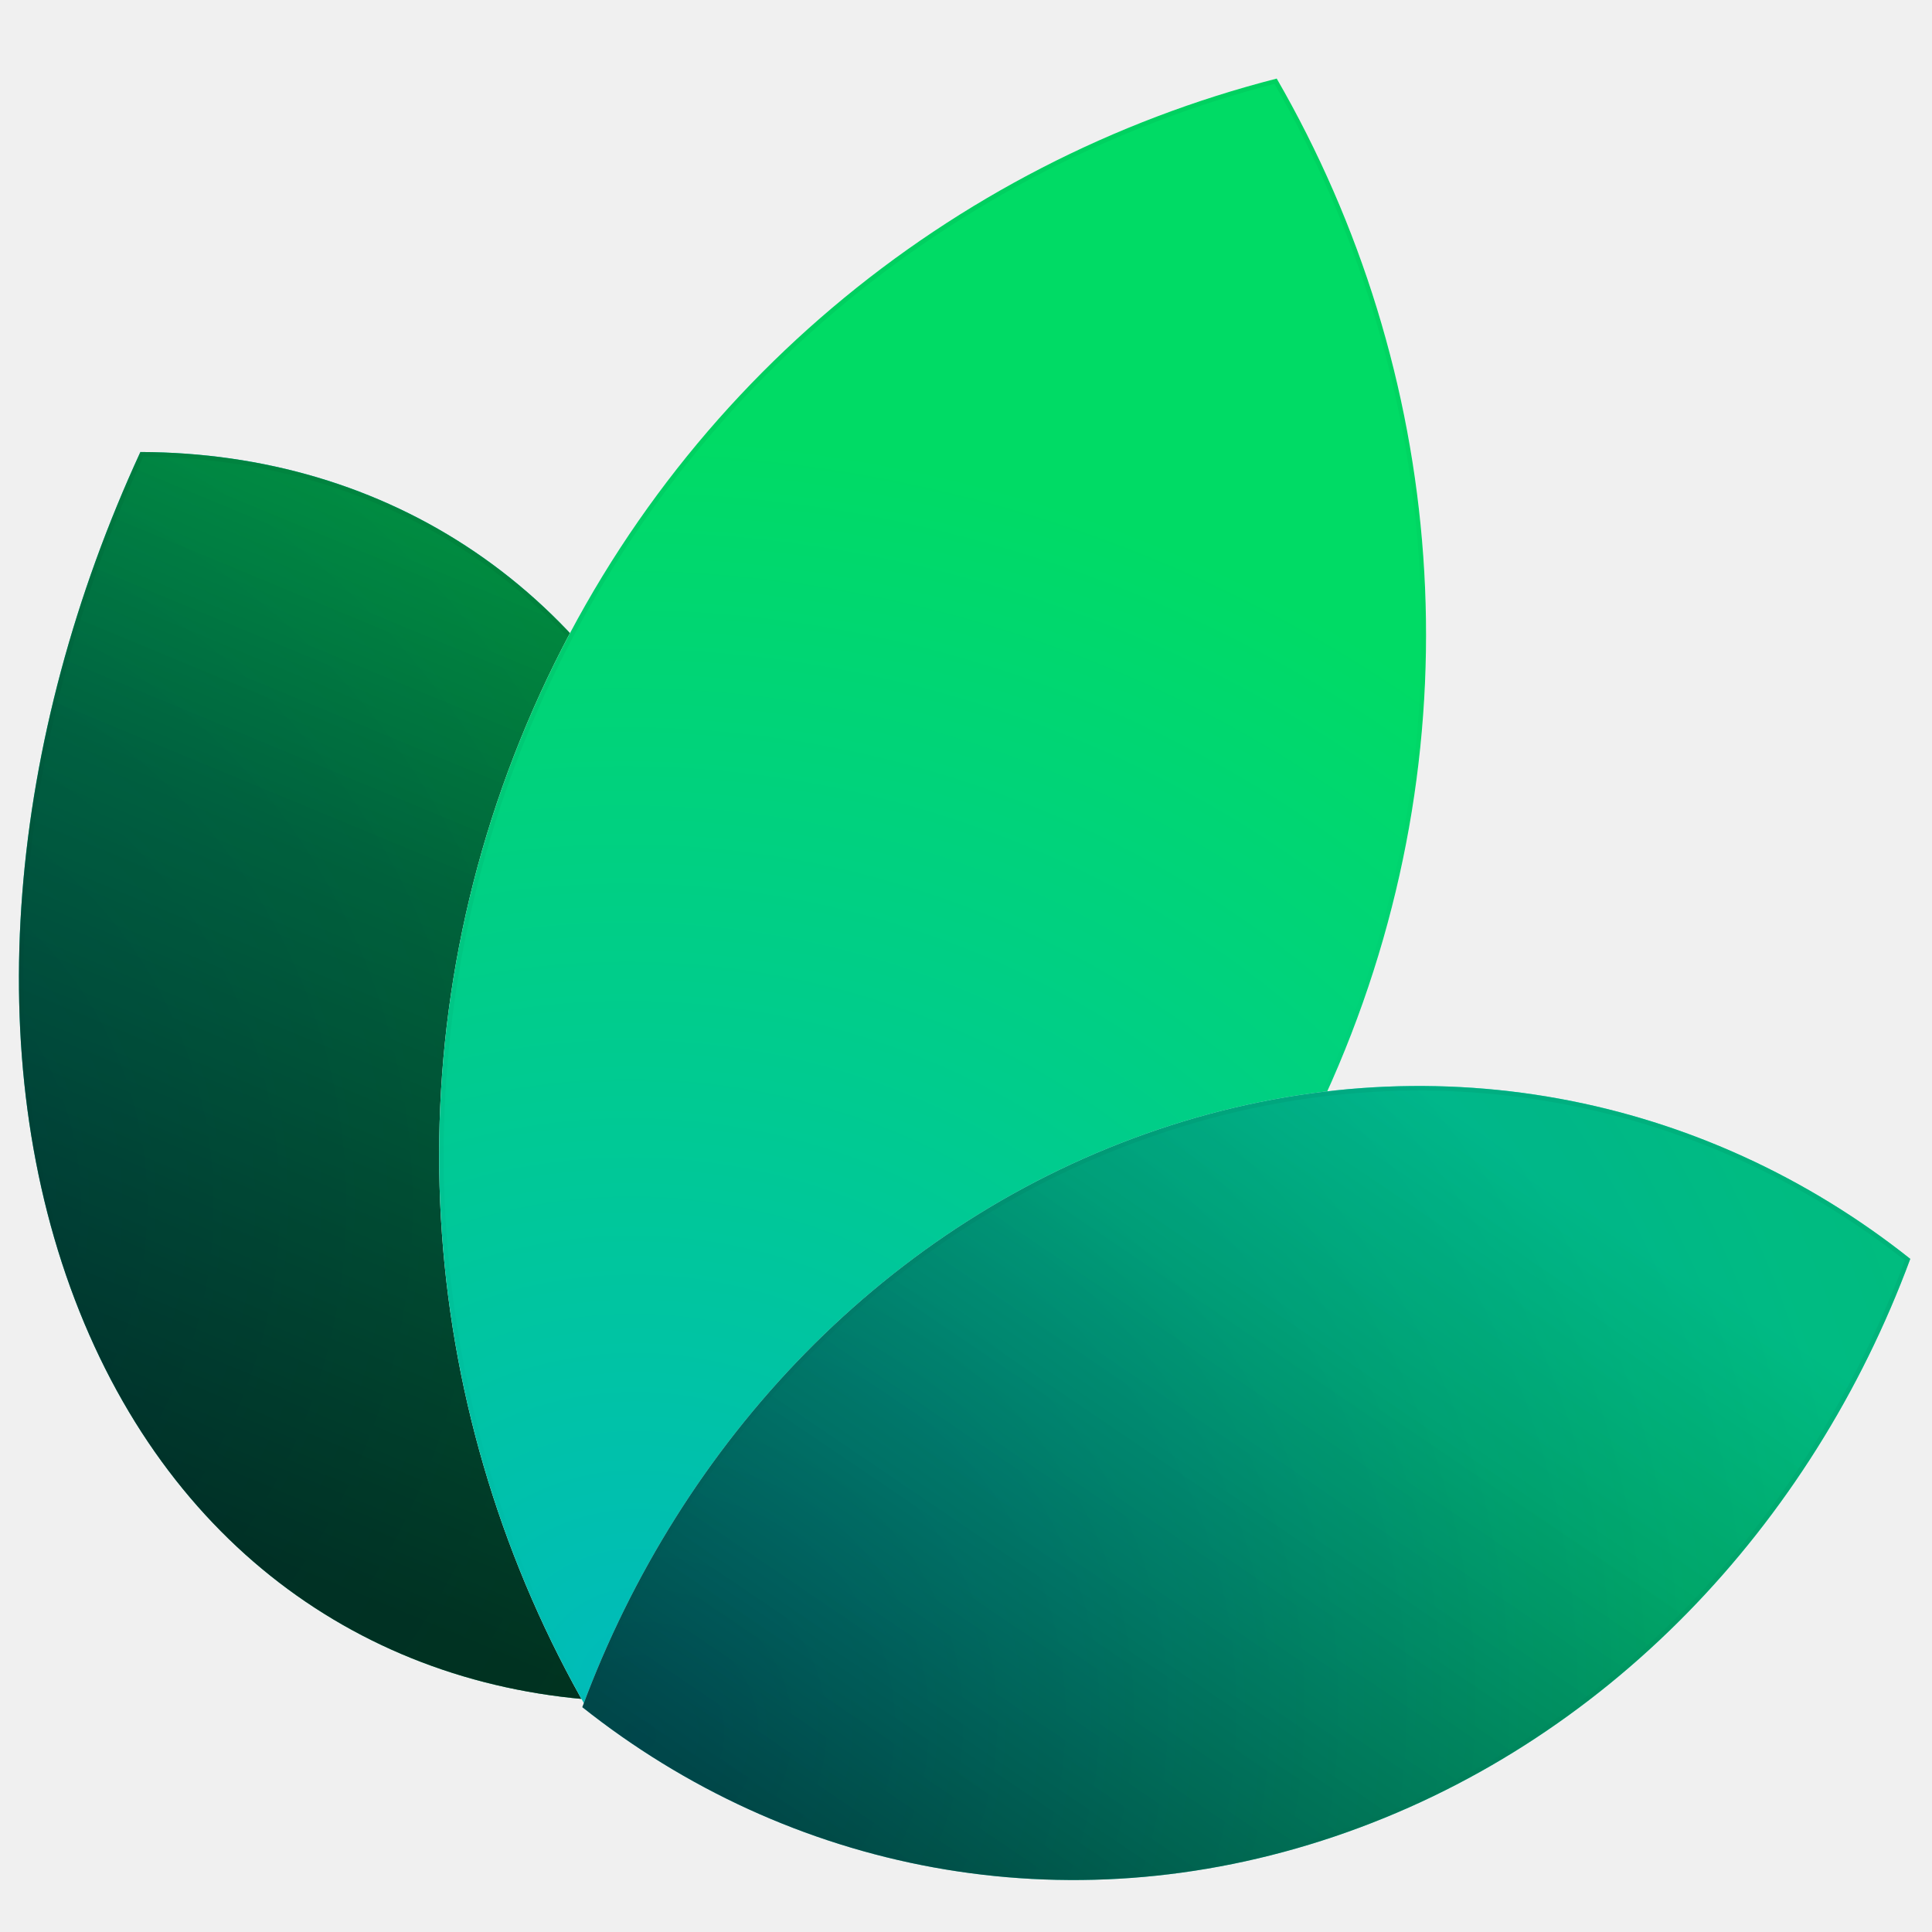
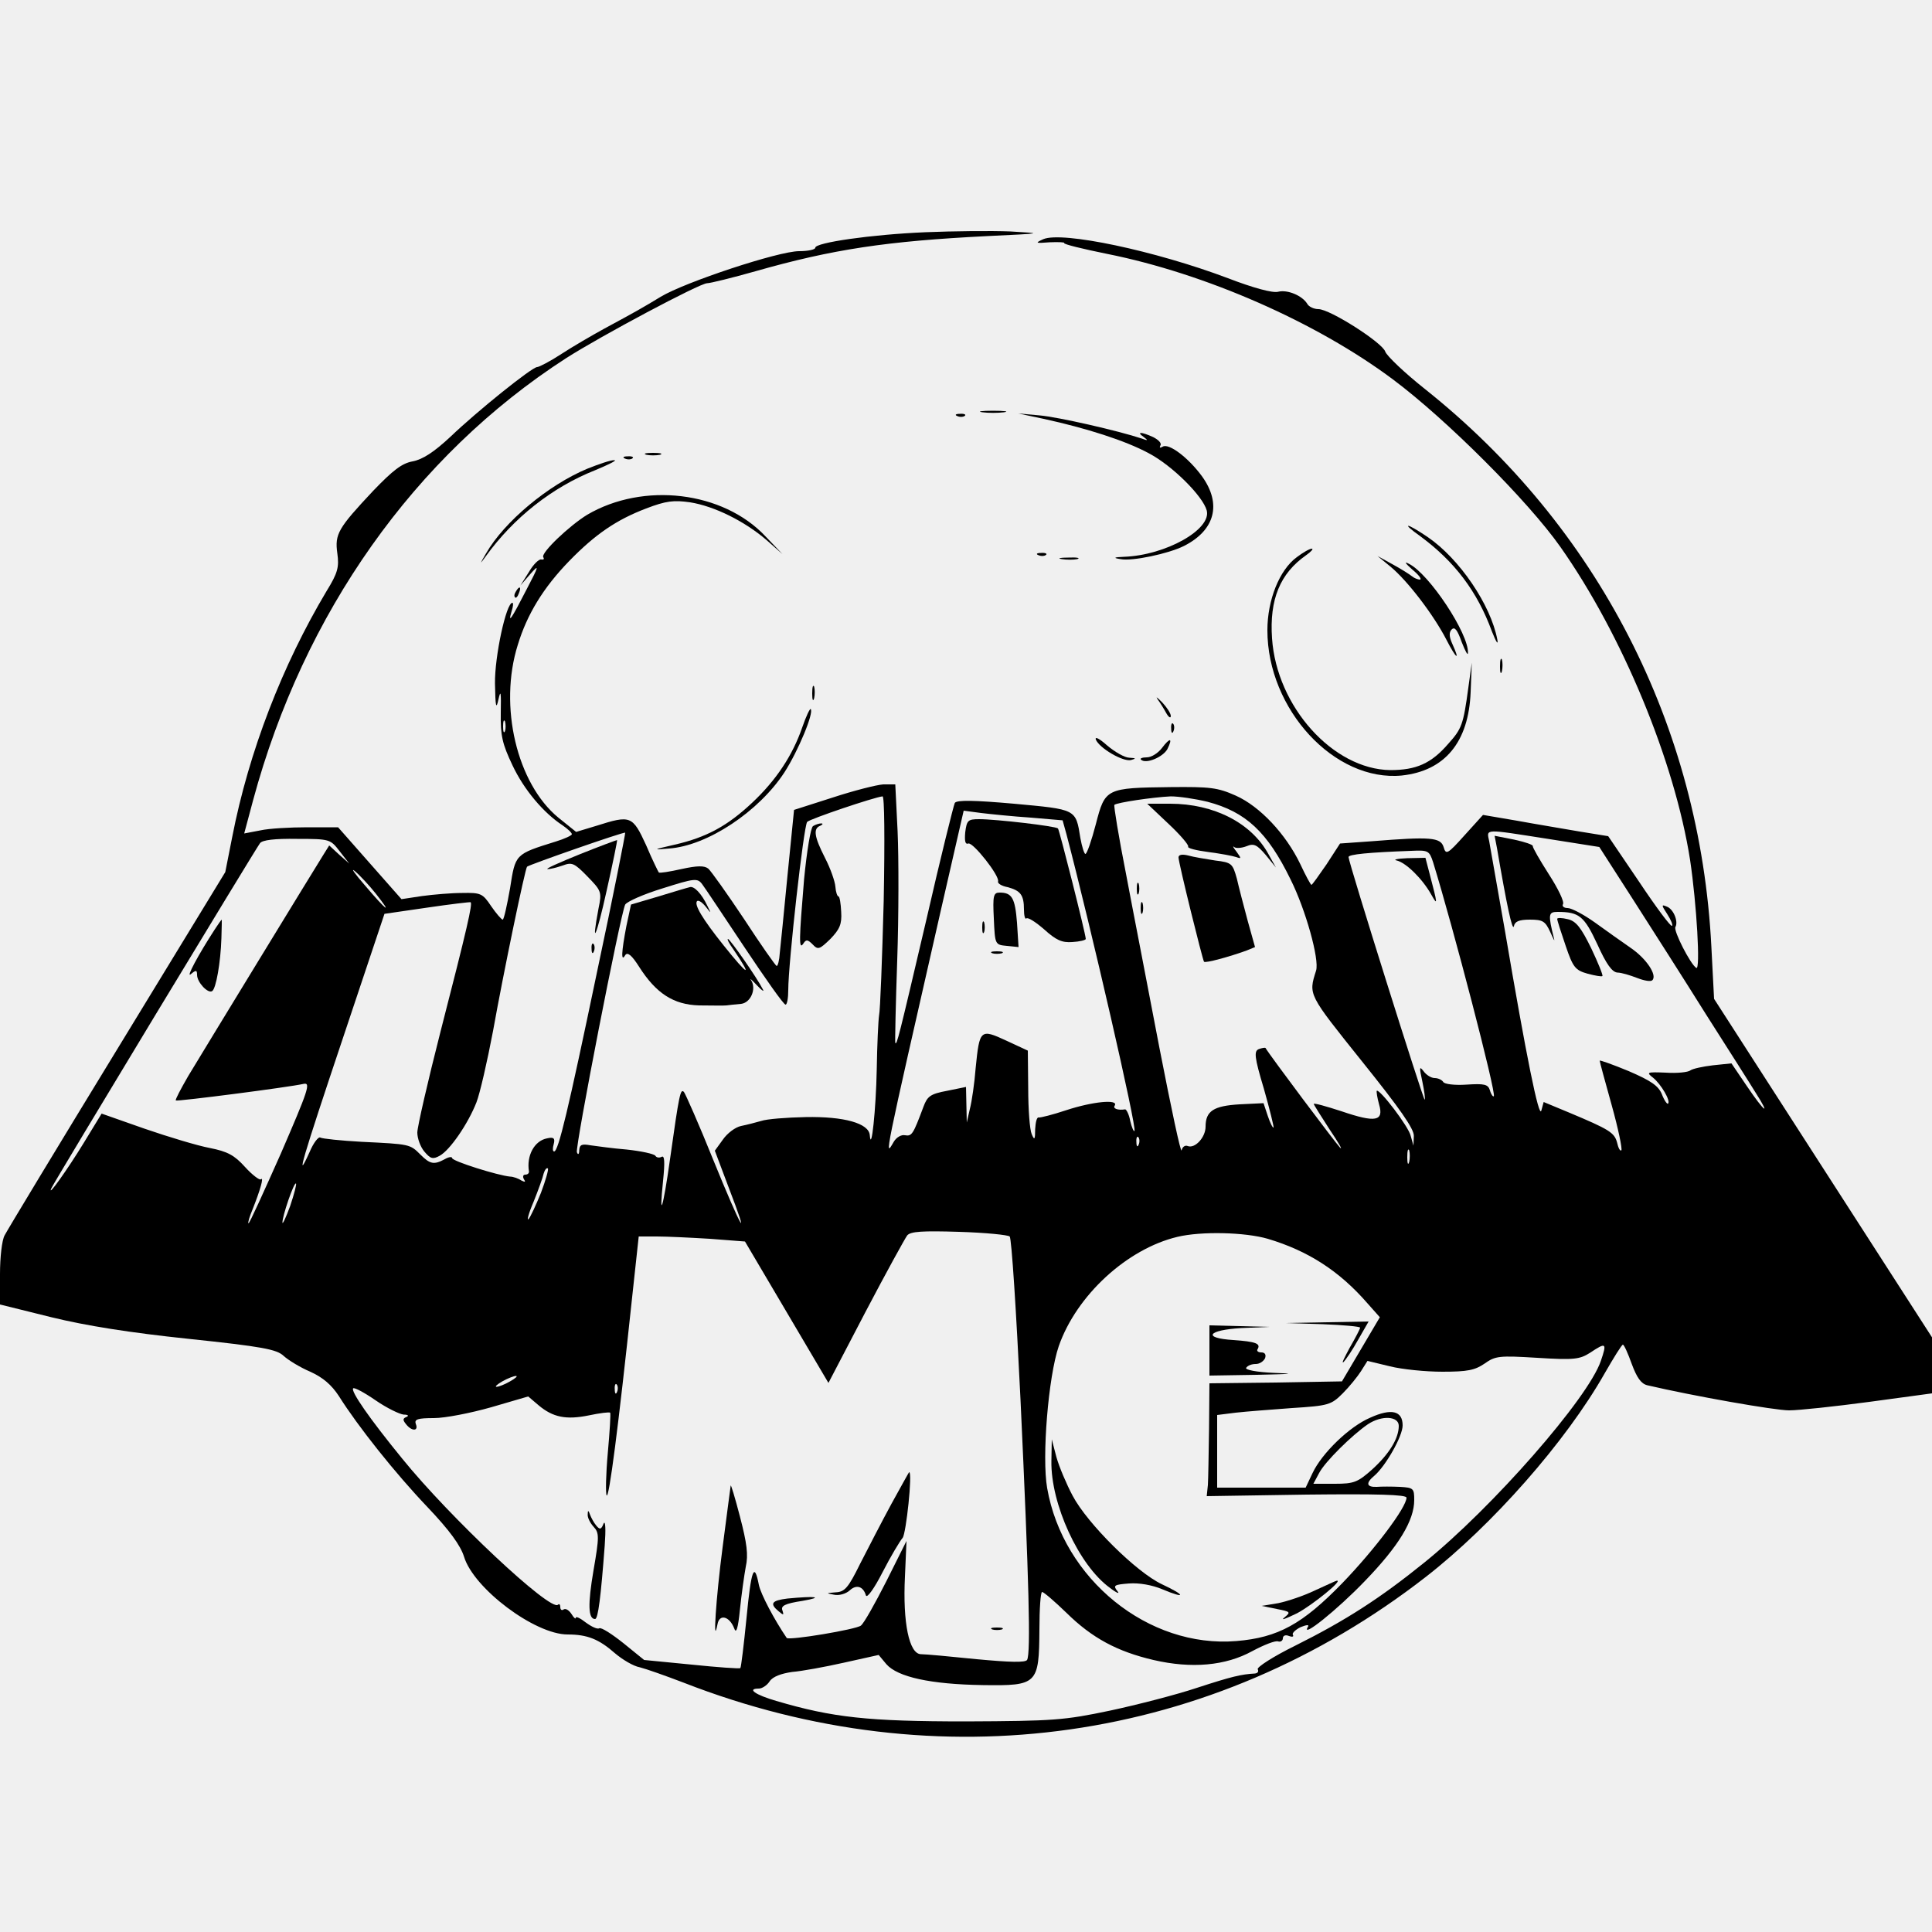
- <svg xmlns="http://www.w3.org/2000/svg" width="24" height="24" viewBox="0 0 24 24" fill="none">
-   <path d="M7.953 21.139C4.896 21.13 2.255 19.458 0.987 16.29C-0.28 13.121 0.109 9.163 1.744 5.615C4.801 5.624 7.442 7.296 8.71 10.465C9.977 13.633 9.588 17.591 7.953 21.139Z" fill="white" />
-   <path d="M7.953 21.139C4.896 21.13 2.255 19.458 0.987 16.29C-0.28 13.121 0.109 9.163 1.744 5.615C4.801 5.624 7.442 7.296 8.71 10.465C9.977 13.633 9.588 17.591 7.953 21.139Z" fill="url(#paint0_radial_101_2703)" />
-   <path d="M7.953 21.139C4.896 21.13 2.255 19.458 0.987 16.29C-0.28 13.121 0.109 9.163 1.744 5.615C4.801 5.624 7.442 7.296 8.71 10.465C9.977 13.633 9.588 17.591 7.953 21.139Z" fill="black" fill-opacity="0.5" style="mix-blend-mode:hard-light" />
-   <path d="M7.953 21.139C4.896 21.13 2.255 19.458 0.987 16.29C-0.28 13.121 0.109 9.163 1.744 5.615C4.801 5.624 7.442 7.296 8.71 10.465C9.977 13.633 9.588 17.591 7.953 21.139Z" fill="url(#paint1_linear_101_2703)" fill-opacity="0.5" style="mix-blend-mode:hard-light" />
-   <path d="M8.684 10.476C9.945 13.63 9.561 17.572 7.935 21.111C4.897 21.096 2.274 19.431 1.013 16.279C-0.248 13.124 0.136 9.182 1.762 5.643C4.8 5.659 7.423 7.324 8.684 10.476Z" stroke="url(#paint2_linear_101_2703)" stroke-opacity="0.05" stroke-width="0.056" />
-   <path d="M7.31 21.257C11.354 20.221 14.884 17.375 16.628 13.236C18.373 9.097 17.945 4.587 15.86 0.976C11.816 2.012 8.287 4.858 6.542 8.998C4.797 13.137 5.225 17.646 7.31 21.257Z" fill="white" />
-   <path d="M7.31 21.257C11.354 20.221 14.884 17.375 16.628 13.236C18.373 9.097 17.945 4.587 15.86 0.976C11.816 2.012 8.287 4.858 6.542 8.998C4.797 13.137 5.225 17.646 7.31 21.257Z" fill="url(#paint3_radial_101_2703)" />
-   <path d="M16.603 13.225C14.864 17.349 11.351 20.187 7.324 21.225C5.253 17.624 4.829 13.132 6.568 9.009C8.306 4.885 11.819 2.047 15.846 1.009C17.918 4.61 18.341 9.101 16.603 13.225Z" stroke="url(#paint4_linear_101_2703)" stroke-opacity="0.05" stroke-width="0.056" />
-   <path d="M7.234 21.207C9.789 23.237 13.21 23.951 16.577 22.814C19.944 21.677 22.506 18.945 23.73 15.638C21.175 13.608 17.754 12.894 14.387 14.031C11.02 15.168 8.458 17.901 7.234 21.207Z" fill="white" />
-   <path d="M7.234 21.207C9.789 23.237 13.21 23.951 16.577 22.814C19.944 21.677 22.506 18.945 23.73 15.638C21.175 13.608 17.754 12.894 14.387 14.031C11.02 15.168 8.458 17.901 7.234 21.207Z" fill="url(#paint5_radial_101_2703)" />
-   <path d="M7.234 21.207C9.789 23.237 13.21 23.951 16.577 22.814C19.944 21.677 22.506 18.945 23.73 15.638C21.175 13.608 17.754 12.894 14.387 14.031C11.02 15.168 8.458 17.901 7.234 21.207Z" fill="black" fill-opacity="0.2" style="mix-blend-mode:hard-light" />
-   <path d="M7.234 21.207C9.789 23.237 13.21 23.951 16.577 22.814C19.944 21.677 22.506 18.945 23.73 15.638C21.175 13.608 17.754 12.894 14.387 14.031C11.02 15.168 8.458 17.901 7.234 21.207Z" fill="url(#paint6_linear_101_2703)" fill-opacity="0.5" style="mix-blend-mode:hard-light" />
-   <path d="M16.568 22.787C13.218 23.918 9.814 23.212 7.267 21.198C8.492 17.907 11.044 15.189 14.396 14.058C17.747 12.927 21.15 13.633 23.697 15.648C22.472 18.938 19.92 21.656 16.568 22.787Z" stroke="url(#paint7_linear_101_2703)" stroke-opacity="0.05" stroke-width="0.056" />
-   <defs>
-     <radialGradient id="paint0_radial_101_2703" cx="0" cy="0" r="1" gradientUnits="userSpaceOnUse" gradientTransform="translate(-3.00503 15.023) rotate(-10.029) scale(17.9572 17.784)">
-       <stop stop-color="#00B0BB" />
-       <stop offset="1" stop-color="#00DB65" />
-     </radialGradient>
-     <linearGradient id="paint1_linear_101_2703" x1="7.39" y1="4.813" x2="1.63" y2="18.689" gradientUnits="userSpaceOnUse">
-       <stop stop-color="#18E299" />
-       <stop offset="1" />
-     </linearGradient>
-     <linearGradient id="paint2_linear_101_2703" x1="7.948" y1="8.016" x2="1.761" y2="18.746" gradientUnits="userSpaceOnUse">
-       <stop />
-       <stop offset="1" stop-opacity="0" />
-     </linearGradient>
-     <radialGradient id="paint3_radial_101_2703" cx="0" cy="0" r="1" gradientUnits="userSpaceOnUse" gradientTransform="translate(8.11404 20.8822) rotate(-75.7542) scale(21.6246 23.7772)">
-       <stop stop-color="#00BBBB" />
-       <stop offset="0.713" stop-color="#00DB65" />
-     </radialGradient>
-     <linearGradient id="paint4_linear_101_2703" x1="7.602" y1="5.871" x2="15.556" y2="16.372" gradientUnits="userSpaceOnUse">
-       <stop />
-       <stop offset="1" stop-opacity="0" />
-     </linearGradient>
-     <radialGradient id="paint5_radial_101_2703" cx="0" cy="0" r="1" gradientUnits="userSpaceOnUse" gradientTransform="translate(7.84537 21.5181) rotate(-20.3525) scale(18.5603 17.32)">
-       <stop stop-color="#00B0BB" />
-       <stop offset="1" stop-color="#00DB65" />
-     </radialGradient>
-     <linearGradient id="paint6_linear_101_2703" x1="16.808" y1="13.007" x2="10.041" y2="22.994" gradientUnits="userSpaceOnUse">
-       <stop stop-color="#00B1BC" />
-       <stop offset="1" />
-     </linearGradient>
-     <linearGradient id="paint7_linear_101_2703" x1="16.808" y1="13.007" x2="14.169" y2="23.841" gradientUnits="userSpaceOnUse">
-       <stop />
-       <stop offset="1" stop-opacity="0" />
-     </linearGradient>
-   </defs>
+ <svg xmlns="http://www.w3.org/2000/svg" version="1.0" width="500pt" height="500pt" viewBox="0 0 500 500" preserveAspectRatio="xMidYMid meet">
+   <g transform="translate(0,500) scale(0.1,-0.1)" fill="#000000" stroke="none">
+     <path d="M2395 4399 c-142 -6 -285 -27 -285 -40 0 -5 -19 -9 -42 -9 -53 0 -295 -80 -358 -118 -48 -29 -60 -36 -147 -83 -31 -17 -81 -46 -110 -65 -29 -19 -58 -34 -63 -34 -13 0 -154 -113 -225 -181 -42 -39 -71 -58 -97 -63 -28 -5 -51 -23 -102 -76 -91 -97 -100 -112 -93 -162 5 -36 1 -51 -28 -98 -114 -191 -201 -415 -244 -636 l-18 -91 -280 -459 c-154 -252 -285 -469 -291 -481 -7 -12 -12 -57 -12 -100 l0 -79 133 -33 c90 -22 203 -40 356 -56 190 -20 227 -27 245 -44 12 -11 43 -30 69 -41 33 -15 55 -34 74 -63 49 -78 146 -200 229 -287 58 -61 86 -100 95 -129 25 -82 183 -201 268 -201 51 0 81 -12 123 -49 19 -16 47 -33 64 -36 16 -4 67 -22 114 -40 659 -257 1367 -156 1920 274 171 133 362 349 463 527 23 40 44 74 47 74 3 0 13 -22 23 -50 13 -35 24 -51 40 -55 120 -28 330 -65 367 -65 25 0 118 10 208 22 l162 22 0 72 0 73 -282 438 -282 438 -7 135 c-29 572 -294 1087 -741 1443 -53 42 -99 86 -103 97 -7 23 -143 110 -173 110 -11 0 -25 6 -29 14 -13 21 -51 37 -75 31 -14 -4 -65 10 -130 35 -188 71 -429 122 -478 101 -22 -10 -21 -11 17 -8 23 1 40 0 37 -2 -2 -3 47 -15 111 -28 255 -51 542 -177 740 -325 138 -103 350 -315 433 -433 160 -227 296 -555 336 -811 17 -114 27 -286 16 -279 -15 9 -60 97 -54 106 8 14 -5 47 -23 53 -14 6 -13 3 2 -20 9 -14 15 -28 12 -30 -3 -3 -41 48 -85 114 l-80 118 -74 12 c-40 7 -113 19 -162 28 l-88 15 -48 -53 c-44 -49 -48 -51 -54 -30 -8 25 -34 27 -184 15 l-84 -6 -35 -54 c-20 -29 -37 -53 -39 -53 -2 0 -15 24 -29 54 -37 77 -104 149 -167 177 -47 21 -67 23 -168 22 -168 -2 -170 -3 -194 -96 -11 -42 -23 -77 -27 -77 -3 0 -9 19 -13 41 -12 76 -10 74 -172 89 -102 9 -148 10 -153 2 -3 -6 -37 -142 -74 -304 -72 -307 -76 -323 -80 -317 -1 2 1 99 5 214 4 116 4 265 1 333 l-6 122 -31 0 c-17 -1 -76 -16 -131 -34 l-100 -32 -17 -170 c-9 -93 -18 -184 -20 -201 -1 -18 -5 -33 -8 -33 -3 1 -41 55 -84 121 -44 66 -86 125 -93 131 -10 8 -28 8 -69 -1 -31 -7 -57 -11 -59 -9 -1 1 -17 33 -33 71 -35 76 -40 78 -128 50 l-53 -16 -46 37 c-107 88 -155 288 -105 447 24 79 66 148 133 217 68 70 123 107 199 136 52 20 72 22 114 16 63 -10 141 -49 197 -97 l42 -37 -44 46 c-110 117 -316 141 -461 56 -46 -28 -121 -99 -114 -110 3 -5 1 -7 -5 -6 -6 2 -21 -13 -32 -32 l-22 -35 26 30 c23 26 22 21 -10 -40 -40 -78 -49 -91 -39 -57 4 12 5 22 2 22 -16 0 -46 -139 -45 -209 1 -60 3 -69 9 -41 6 27 7 18 6 -35 -1 -59 4 -80 30 -135 30 -64 81 -124 130 -156 13 -9 24 -19 24 -23 0 -3 -19 -12 -42 -19 -106 -33 -104 -32 -118 -121 -8 -45 -16 -81 -19 -81 -3 0 -17 16 -30 35 -22 33 -27 35 -75 34 -28 0 -75 -4 -104 -8 l-53 -8 -82 93 -82 93 -80 0 c-44 0 -99 -3 -121 -8 l-42 -8 23 86 c131 485 418 891 810 1144 89 57 346 194 365 194 8 0 65 14 125 31 200 57 340 78 600 91 146 7 147 7 60 12 -49 2 -148 1 -220 -2z m-1088 -1291 c-3 -7 -5 -2 -5 12 0 14 2 19 5 13 2 -7 2 -19 0 -25z m980 -440 c-4 -150 -9 -283 -12 -296 -2 -13 -5 -76 -6 -140 -2 -103 -14 -217 -18 -170 -2 31 -67 49 -166 47 -49 -1 -101 -5 -115 -10 -14 -4 -37 -10 -52 -13 -15 -3 -36 -19 -47 -35 l-21 -29 35 -93 c60 -156 33 -108 -39 69 -37 92 -72 171 -76 176 -9 9 -12 -3 -36 -174 -18 -128 -29 -162 -18 -56 5 49 4 67 -4 62 -6 -3 -13 -2 -16 3 -4 5 -37 12 -74 16 -37 3 -79 9 -94 11 -22 4 -28 2 -29 -13 0 -10 -3 -13 -6 -5 -5 13 113 618 125 641 5 8 48 27 97 42 82 26 90 27 102 11 7 -9 56 -83 110 -164 54 -81 101 -148 106 -148 4 0 7 17 7 38 0 68 40 426 49 435 8 8 174 64 195 66 5 1 6 -110 3 -271z m838 257 c99 -26 155 -78 215 -201 39 -78 75 -207 66 -236 -20 -63 -21 -60 119 -235 98 -122 135 -175 134 -193 l-1 -25 -7 25 c-5 24 -81 123 -88 117 -1 -2 1 -17 6 -35 13 -44 -9 -48 -97 -18 -40 13 -72 22 -72 19 0 -2 19 -32 41 -66 23 -34 35 -55 27 -47 -11 11 -182 239 -193 258 -1 1 -9 0 -17 -3 -13 -5 -12 -20 13 -103 15 -53 26 -98 25 -100 -2 -2 -9 12 -15 30 l-11 33 -62 -3 c-67 -4 -88 -17 -88 -58 0 -27 -27 -57 -46 -50 -7 3 -14 -2 -16 -11 -2 -9 -27 109 -57 263 -29 153 -69 357 -87 453 -19 96 -32 176 -30 178 6 6 101 20 146 22 20 0 62 -6 95 -14z m-457 -41 l82 -7 10 -36 c63 -240 183 -761 176 -768 -2 -2 -7 9 -11 26 -3 17 -10 30 -13 30 -19 -3 -33 2 -27 10 10 17 -58 10 -125 -12 -36 -12 -68 -20 -72 -19 -5 1 -8 -13 -9 -30 0 -28 -2 -30 -9 -13 -5 11 -9 64 -9 118 l-1 98 -56 26 c-67 31 -69 29 -79 -71 -3 -39 -10 -87 -15 -106 l-8 -35 -1 46 -1 46 -49 -10 c-43 -8 -51 -14 -61 -41 -27 -72 -30 -77 -48 -74 -9 2 -22 -5 -29 -17 -24 -41 -28 -59 123 604 l58 253 45 -6 c25 -3 83 -9 129 -12z m-1123 -400 c-75 -359 -100 -464 -111 -464 -4 0 -4 9 -1 19 4 15 0 19 -17 15 -33 -6 -54 -45 -47 -86 0 -5 -4 -8 -10 -8 -5 0 -7 -5 -3 -12 5 -7 3 -8 -7 -3 -7 5 -21 10 -29 10 -32 3 -150 40 -150 48 0 4 -9 3 -19 -3 -28 -15 -38 -13 -63 12 -27 27 -27 27 -152 33 -54 3 -102 8 -107 11 -5 3 -18 -14 -28 -38 -38 -84 -19 -19 87 297 l107 320 110 16 c61 9 112 15 113 14 5 -5 -8 -63 -78 -335 -33 -129 -60 -247 -60 -261 0 -15 8 -37 18 -49 16 -19 22 -21 40 -11 26 14 73 82 95 138 9 23 28 106 43 185 27 151 83 420 88 425 5 5 251 91 254 88 1 -1 -31 -164 -73 -361z m2461 345 l133 -21 88 -137 c48 -75 133 -208 188 -296 56 -88 114 -179 128 -202 41 -64 24 -52 -22 16 l-40 59 -48 -5 c-26 -3 -53 -9 -58 -13 -6 -5 -35 -8 -64 -6 -49 2 -51 1 -33 -13 21 -17 46 -60 39 -67 -2 -3 -10 8 -16 24 -9 22 -28 35 -86 60 -41 17 -75 29 -75 27 0 -3 14 -54 31 -115 17 -61 28 -114 25 -117 -3 -3 -8 6 -11 20 -7 26 -20 34 -125 78 l-65 27 -6 -22 c-6 -23 -39 140 -94 464 -20 113 -38 217 -41 233 -7 33 -15 32 152 6z m-3127 -32 l25 -32 -26 23 -26 24 -15 -24 c-19 -30 -303 -495 -350 -573 -19 -33 -34 -61 -32 -63 3 -3 291 34 331 43 19 4 11 -18 -59 -180 -45 -101 -82 -183 -84 -181 -2 2 3 18 11 37 19 48 30 85 21 77 -3 -3 -22 11 -41 32 -27 30 -45 40 -91 49 -32 6 -108 29 -169 50 l-111 39 -47 -77 c-41 -67 -95 -143 -83 -116 7 16 529 879 540 893 6 8 38 12 96 11 85 0 86 -1 110 -32z m2830 -29 c51 -165 164 -598 157 -605 -2 -2 -7 4 -10 15 -5 16 -14 18 -61 15 -29 -2 -57 1 -60 7 -3 5 -13 10 -22 10 -9 0 -22 8 -29 18 -11 14 -11 10 -3 -27 5 -24 8 -45 6 -47 -3 -3 -197 614 -197 628 0 7 52 12 162 16 44 2 47 1 57 -30z m-2737 -80 c46 -58 28 -45 -27 20 -27 31 -39 48 -26 37 13 -11 37 -37 53 -57z m1975 -650 c-3 -8 -6 -5 -6 6 -1 11 2 17 5 13 3 -3 4 -12 1 -19z m700 -45 c-3 -10 -5 -4 -5 12 0 17 2 24 5 18 2 -7 2 -21 0 -30z m-2247 -80 c-13 -32 -27 -62 -32 -68 -5 -5 0 15 13 45 12 30 24 63 26 73 3 10 8 16 11 13 2 -3 -6 -31 -18 -63z m-649 -34 c-11 -30 -20 -49 -20 -43 -1 15 30 106 35 101 2 -2 -5 -28 -15 -58z m1862 -79 c5 -4 17 -194 28 -421 22 -471 27 -659 17 -675 -5 -7 -44 -6 -130 2 -68 7 -133 13 -145 13 -30 1 -47 81 -41 201 l4 92 -52 -104 c-29 -57 -58 -109 -66 -115 -12 -10 -186 -39 -192 -32 -32 47 -67 113 -72 137 -12 62 -20 40 -32 -85 -7 -70 -14 -128 -16 -130 -2 -2 -58 2 -126 9 l-123 12 -53 43 c-30 24 -58 42 -63 39 -5 -3 -20 4 -35 15 -14 11 -26 17 -26 12 0 -4 -5 0 -11 10 -6 9 -14 15 -20 12 -5 -4 -9 -1 -9 6 0 7 -3 9 -6 6 -19 -19 -280 226 -403 378 -85 104 -134 175 -127 182 3 3 29 -11 58 -31 29 -20 62 -36 73 -37 11 0 14 -3 7 -6 -10 -4 -10 -8 -1 -19 15 -19 33 -18 25 1 -4 12 5 15 47 15 29 0 95 13 148 28 l96 28 27 -23 c37 -31 71 -38 130 -26 28 6 53 9 55 7 2 -1 -1 -48 -6 -104 -5 -55 -6 -105 -3 -110 6 -10 30 174 66 513 l17 157 47 0 c26 0 88 -3 137 -6 l91 -7 108 -183 108 -183 96 184 c53 101 102 190 108 198 9 10 39 12 134 9 68 -2 127 -8 131 -12z m668 -6 c104 -31 185 -83 258 -167 l32 -36 -49 -83 -49 -83 -171 -3 -172 -2 -1 -118 c-1 -64 -2 -130 -3 -145 l-3 -29 259 4 c182 2 258 0 258 -8 0 -25 -83 -135 -166 -221 -103 -106 -166 -141 -274 -150 -228 -19 -449 160 -490 396 -14 80 3 288 30 367 46 132 177 252 307 283 62 15 176 12 234 -5z m862 -316 c-33 -97 -280 -379 -457 -522 -114 -92 -202 -149 -334 -215 -57 -28 -100 -56 -97 -61 3 -6 0 -10 -7 -11 -36 -2 -61 -8 -150 -37 -54 -18 -155 -44 -225 -59 -119 -25 -146 -27 -373 -28 -254 0 -345 10 -491 53 -55 16 -77 32 -45 32 8 0 21 8 28 19 8 12 30 20 58 24 25 2 85 13 134 24 l90 20 20 -24 c29 -33 114 -52 250 -54 141 -2 145 2 146 144 0 53 3 97 7 97 4 0 32 -24 63 -54 66 -65 131 -100 225 -122 99 -23 187 -15 256 23 30 16 60 28 67 25 6 -2 12 2 12 8 0 7 7 10 16 6 8 -3 13 -2 10 3 -3 4 6 13 20 20 15 6 23 7 19 1 -20 -33 76 44 147 118 88 91 128 157 128 210 0 30 -2 32 -37 34 -21 1 -48 1 -60 0 -27 -1 -29 10 -6 29 29 25 73 102 73 130 0 38 -29 45 -84 20 -54 -23 -125 -92 -149 -143 l-18 -38 -114 0 -115 0 0 94 0 94 48 6 c26 3 92 8 146 12 94 6 101 8 131 38 17 17 38 43 47 57 l17 27 58 -14 c32 -8 93 -14 136 -14 65 0 84 4 109 21 28 20 38 21 136 15 96 -6 110 -4 137 13 42 28 44 26 28 -21z m-2823 -53 c-14 -8 -29 -14 -35 -14 -5 0 1 6 15 14 14 8 30 14 35 14 6 0 -1 -6 -15 -14z m277 -27 c-3 -8 -6 -5 -6 6 -1 11 2 17 5 13 3 -3 4 -12 1 -19z m2023 -88 c0 -33 -25 -73 -69 -113 -37 -33 -47 -37 -96 -37 l-56 0 15 28 c15 29 85 98 126 126 36 24 80 21 80 -4z" />
+     <path d="M2104 2862 c-6 -4 -16 -65 -23 -137 -13 -156 -14 -185 -2 -167 7 11 11 11 24 -2 14 -15 18 -13 46 14 24 25 30 38 28 70 -1 22 -4 40 -7 40 -3 0 -7 11 -8 25 -1 14 -13 48 -27 75 -28 55 -31 76 -12 83 6 3 8 6 2 6 -5 0 -15 -3 -21 -7z" />
+     <path d="M1785 2704 c-5 -1 -42 -12 -81 -24 l-71 -21 -12 -56 c-13 -68 -14 -94 -3 -75 6 9 17 0 36 -30 44 -69 89 -98 155 -100 31 0 63 -1 71 0 8 1 25 3 38 4 25 3 40 39 26 61 -5 7 2 1 15 -13 13 -14 20 -18 15 -10 -15 30 -85 130 -90 130 -3 0 3 -12 14 -27 51 -75 39 -70 -25 10 -56 70 -77 106 -69 115 4 3 13 -3 22 -14 15 -19 15 -19 5 1 -15 32 -35 53 -46 49z" />
+     <path d="M3024 2868 c30 -28 53 -55 51 -59 -3 -4 21 -10 52 -14 31 -4 63 -10 72 -13 14 -5 14 -4 1 14 -8 10 -11 16 -6 12 4 -4 19 -3 32 2 19 8 27 4 50 -23 l26 -32 -19 34 c-44 81 -141 131 -255 131 l-59 0 55 -52z" />
+     <path d="M3050 2781 c0 -14 62 -264 66 -270 4 -4 66 13 110 29 l22 9 -19 68 c-10 37 -23 87 -28 109 -11 39 -13 42 -56 47 -25 4 -56 9 -70 13 -16 4 -25 2 -25 -5z" />
+     <path d="M2942 2700 c0 -14 2 -19 5 -12 2 6 2 18 0 25 -3 6 -5 1 -5 -13z" />
+     <path d="M2952 2650 c0 -14 2 -19 5 -12 2 6 2 18 0 25 -3 6 -5 1 -5 -13z" />
+     <path d="M2498 2846 c-2 -23 0 -32 8 -29 12 4 81 -83 77 -98 -2 -5 9 -12 25 -15 33 -9 42 -20 42 -58 0 -16 3 -26 6 -23 4 4 24 -9 46 -28 31 -28 46 -35 73 -33 19 1 35 5 35 8 -1 16 -68 281 -72 286 -6 6 -160 24 -204 24 -29 0 -32 -3 -36 -34z" />
+     <path d="M2572 2623 c3 -68 3 -68 34 -71 l30 -3 -4 63 c-5 64 -13 78 -45 78 -16 0 -18 -8 -15 -67z" />
+     <path d="M2542 2600 c0 -14 2 -19 5 -12 2 6 2 18 0 25 -3 6 -5 1 -5 -13z" />
+     <path d="M2568 2533 c6 -2 18 -2 25 0 6 3 1 5 -13 5 -14 0 -19 -2 -12 -5z" />
+     <path d="M1500 2789 c-52 -21 -90 -38 -83 -38 6 -1 24 4 39 9 24 9 30 7 64 -28 36 -37 38 -40 29 -83 -20 -106 -5 -72 21 46 16 71 28 130 27 131 -1 0 -45 -16 -97 -37z" />
+     <path d="M1531 2544 c0 -11 3 -14 6 -6 3 7 2 16 -1 19 -3 4 -6 -2 -5 -13z" />
+     <path d="M3874 2806 c25 -146 40 -218 44 -203 2 12 13 17 41 17 34 0 40 -4 53 -32 8 -18 12 -26 10 -18 -16 64 -15 70 9 70 56 0 69 -11 103 -84 23 -51 38 -72 52 -73 10 0 33 -7 51 -14 18 -7 35 -10 39 -6 14 13 -16 57 -56 84 -23 16 -64 45 -93 66 -28 20 -60 37 -70 37 -10 0 -15 5 -12 10 4 6 -13 41 -37 78 -23 36 -42 69 -41 72 1 4 -21 11 -48 17 l-51 10 6 -31z" />
+     <path d="M4030 2622 c0 -4 10 -35 22 -70 19 -56 25 -63 57 -72 19 -5 36 -8 38 -6 2 2 -11 34 -29 72 -26 53 -39 70 -60 75 -16 4 -28 4 -28 1z" />
+     <path d="M556 2595 c-43 -66 -76 -128 -62 -116 13 11 16 11 16 -2 0 -19 28 -49 39 -42 10 6 22 74 24 137 1 27 1 48 1 48 -1 0 -9 -11 -18 -25z" />
+     <path d="M3615 2773 c24 -6 66 -47 89 -88 17 -30 17 -27 -4 53 l-11 42 -47 -1 c-26 -1 -38 -4 -27 -6z" />
+     <path d="M2307 1108 c-25 -46 -61 -116 -81 -155 -31 -63 -40 -73 -64 -74 -24 -2 -25 -2 -4 -6 13 -3 31 2 41 11 17 16 35 11 42 -13 3 -8 22 19 43 60 21 41 45 81 52 89 9 11 26 170 17 170 -1 0 -21 -37 -46 -82z" />
+     <path d="M1891 1155 c-1 -5 -10 -77 -21 -160 -17 -130 -26 -264 -13 -198 5 27 31 20 43 -11 5 -15 10 -2 15 49 4 39 11 88 15 110 7 31 3 61 -15 130 -13 50 -24 86 -24 80z" />
+     <path d="M1521 1081 c-1 -8 6 -22 15 -32 15 -16 15 -26 0 -113 -15 -88 -14 -126 4 -126 8 0 15 58 25 190 3 41 2 67 -3 57 -6 -16 -10 -16 -19 -5 -6 7 -13 20 -16 28 -4 12 -6 12 -6 1z" />
+     <path d="M2038 863 c-41 -5 -47 -13 -23 -33 13 -11 14 -10 10 2 -5 12 6 18 52 25 57 10 34 13 -39 6z" />
+     <path d="M2568 783 c6 -2 18 -2 25 0 6 3 1 5 -13 5 -14 0 -19 -2 -12 -5z" />
+     <path d="M3423 1573 c53 -2 97 -6 97 -9 0 -3 -12 -26 -27 -52 -14 -26 -22 -42 -16 -37 6 6 23 31 38 58 l27 47 -109 -2 -108 -2 98 -3z" />
+     <path d="M3130 1505 l0 -65 123 2 c92 2 103 3 44 5 -46 2 -75 8 -72 13 4 6 14 10 25 10 10 0 20 7 24 15 3 9 0 15 -10 15 -8 0 -13 4 -9 9 8 14 -6 19 -63 23 -81 5 -67 26 21 31 l72 3 -77 2 -78 2 0 -65z" />
+     <path d="M2721 1219 c-2 -111 71 -270 151 -328 18 -14 27 -17 20 -9 -12 15 -9 17 30 20 26 2 60 -4 86 -15 62 -26 61 -16 -1 13 -66 31 -193 157 -231 229 -16 30 -35 75 -42 100 l-12 46 -1 -56z" />
+     <path d="M3403 884 c-29 -14 -71 -28 -95 -33 l-43 -7 39 -8 c36 -7 37 -8 20 -22 -11 -9 4 -3 33 11 41 22 122 88 102 84 -2 0 -27 -12 -56 -25z" />
+     <path d="M2543 3933 c15 -2 39 -2 55 0 15 2 2 4 -28 4 -30 0 -43 -2 -27 -4z" />
+     <path d="M2478 3923 c7 -3 16 -2 19 1 4 3 -2 6 -13 5 -11 0 -14 -3 -6 -6z" />
+     <path d="M2701 3916 c110 -24 211 -56 272 -89 61 -32 140 -111 150 -148 13 -49 -106 -116 -214 -120 -27 -1 -29 -3 -9 -6 30 -6 124 14 164 34 81 41 98 109 47 180 -35 48 -86 87 -102 77 -7 -4 -9 -3 -6 3 4 6 -5 15 -19 22 -31 14 -44 14 -24 0 12 -9 11 -10 -5 -4 -60 20 -217 56 -265 60 l-55 5 66 -14z" />
+     <path d="M1673 3823 c9 -2 25 -2 35 0 9 3 1 5 -18 5 -19 0 -27 -2 -17 -5z" />
+     <path d="M1618 3813 c7 -3 16 -2 19 1 4 3 -2 6 -13 5 -11 0 -14 -3 -6 -6z" />
+     <path d="M1520 3787 c-101 -42 -215 -137 -262 -219 -17 -29 -17 -30 -1 -8 72 100 172 179 283 223 36 15 58 26 50 26 -8 1 -40 -10 -70 -22z" />
+     <path d="M3676 3612 c88 -65 147 -142 185 -246 11 -28 17 -37 14 -21 -17 90 -98 209 -180 265 -56 38 -71 39 -19 2z" />
+     <path d="M3356 3558 c-45 -33 -76 -111 -76 -189 0 -205 174 -393 348 -376 111 12 173 86 178 216 l3 76 -9 -65 c-13 -96 -17 -106 -52 -145 -44 -51 -83 -68 -150 -68 -148 2 -294 164 -306 341 -7 101 21 168 88 215 13 9 20 17 15 17 -6 0 -23 -10 -39 -22z" />
+     <path d="M2688 3563 c7 -3 16 -2 19 1 4 3 -2 6 -13 5 -11 0 -14 -3 -6 -6z" />
+     <path d="M2748 3553 c12 -2 30 -2 40 0 9 3 -1 5 -23 4 -22 0 -30 -2 -17 -4z" />
+     <path d="M3598 3534 c44 -36 112 -125 145 -189 26 -51 37 -58 15 -10 -8 18 -8 29 -1 36 8 8 15 -2 26 -33 9 -23 16 -36 16 -28 3 49 -101 206 -153 231 -13 7 -9 1 9 -15 17 -14 25 -25 20 -26 -6 0 -15 4 -20 8 -6 5 -28 19 -50 31 l-40 22 33 -27z" />
+     <path d="M1335 3469 c-4 -6 -5 -12 -2 -15 2 -3 7 2 10 11 7 17 1 20 -8 4z" />
+     <path d="M3882 3275 c0 -16 2 -22 5 -12 2 9 2 23 0 30 -3 6 -5 -1 -5 -18z" />
+     <path d="M2102 3205 c0 -16 2 -22 5 -12 2 9 2 23 0 30 -3 6 -5 -1 -5 -18z" />
+     <path d="M2996 3190 c6 -8 16 -24 22 -35 6 -11 12 -15 12 -8 0 7 -10 22 -22 35 -13 13 -18 17 -12 8z" />
+     <path d="M2076 3117 c-25 -72 -67 -136 -130 -195 -63 -59 -117 -89 -200 -108 -57 -13 -58 -14 -15 -10 100 7 233 96 299 197 36 56 77 155 68 164 -2 2 -12 -19 -22 -48z" />
+     <path d="M3031 3114 c0 -11 3 -14 6 -6 3 7 2 16 -1 19 -3 4 -6 -2 -5 -13z" />
+     <path d="M2836 3086 c9 -22 70 -58 91 -53 14 4 13 5 -4 6 -12 0 -38 15 -58 32 -19 17 -32 24 -29 15z" />
+     <path d="M3007 3064 c-10 -13 -27 -24 -39 -24 -12 0 -19 -3 -15 -6 12 -12 56 6 68 27 15 30 7 31 -14 3z" />
+   </g>
</svg>
